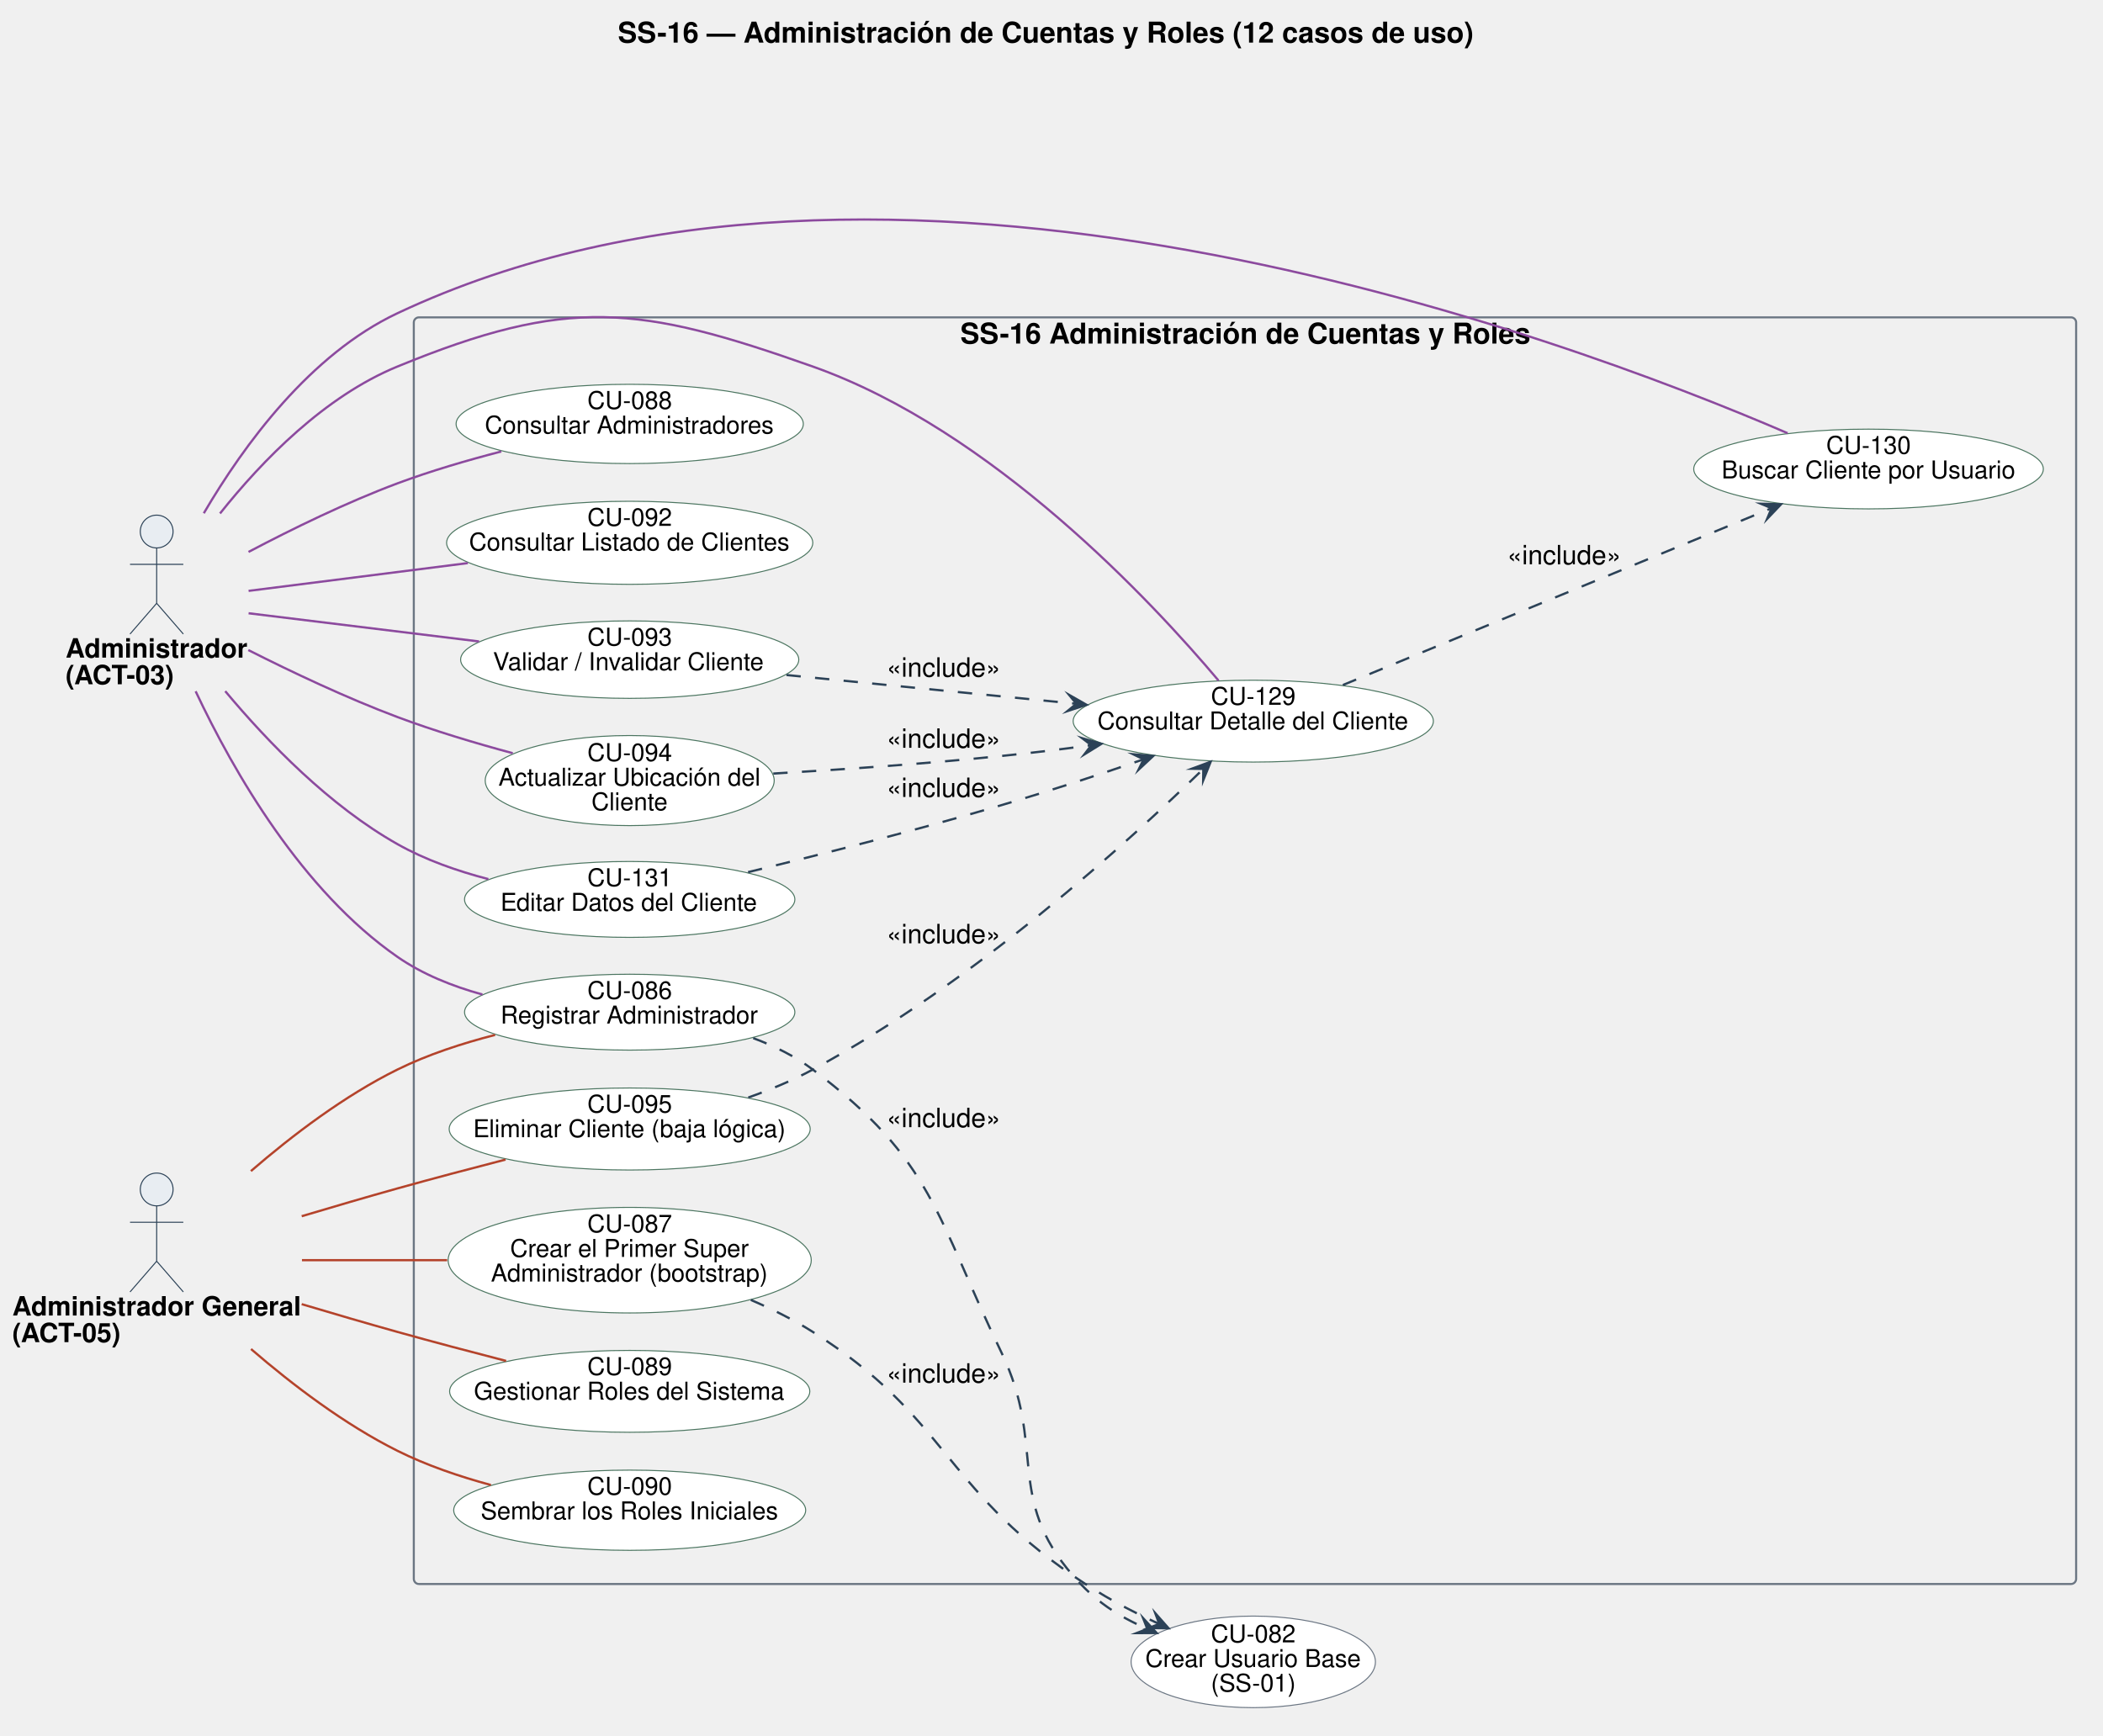
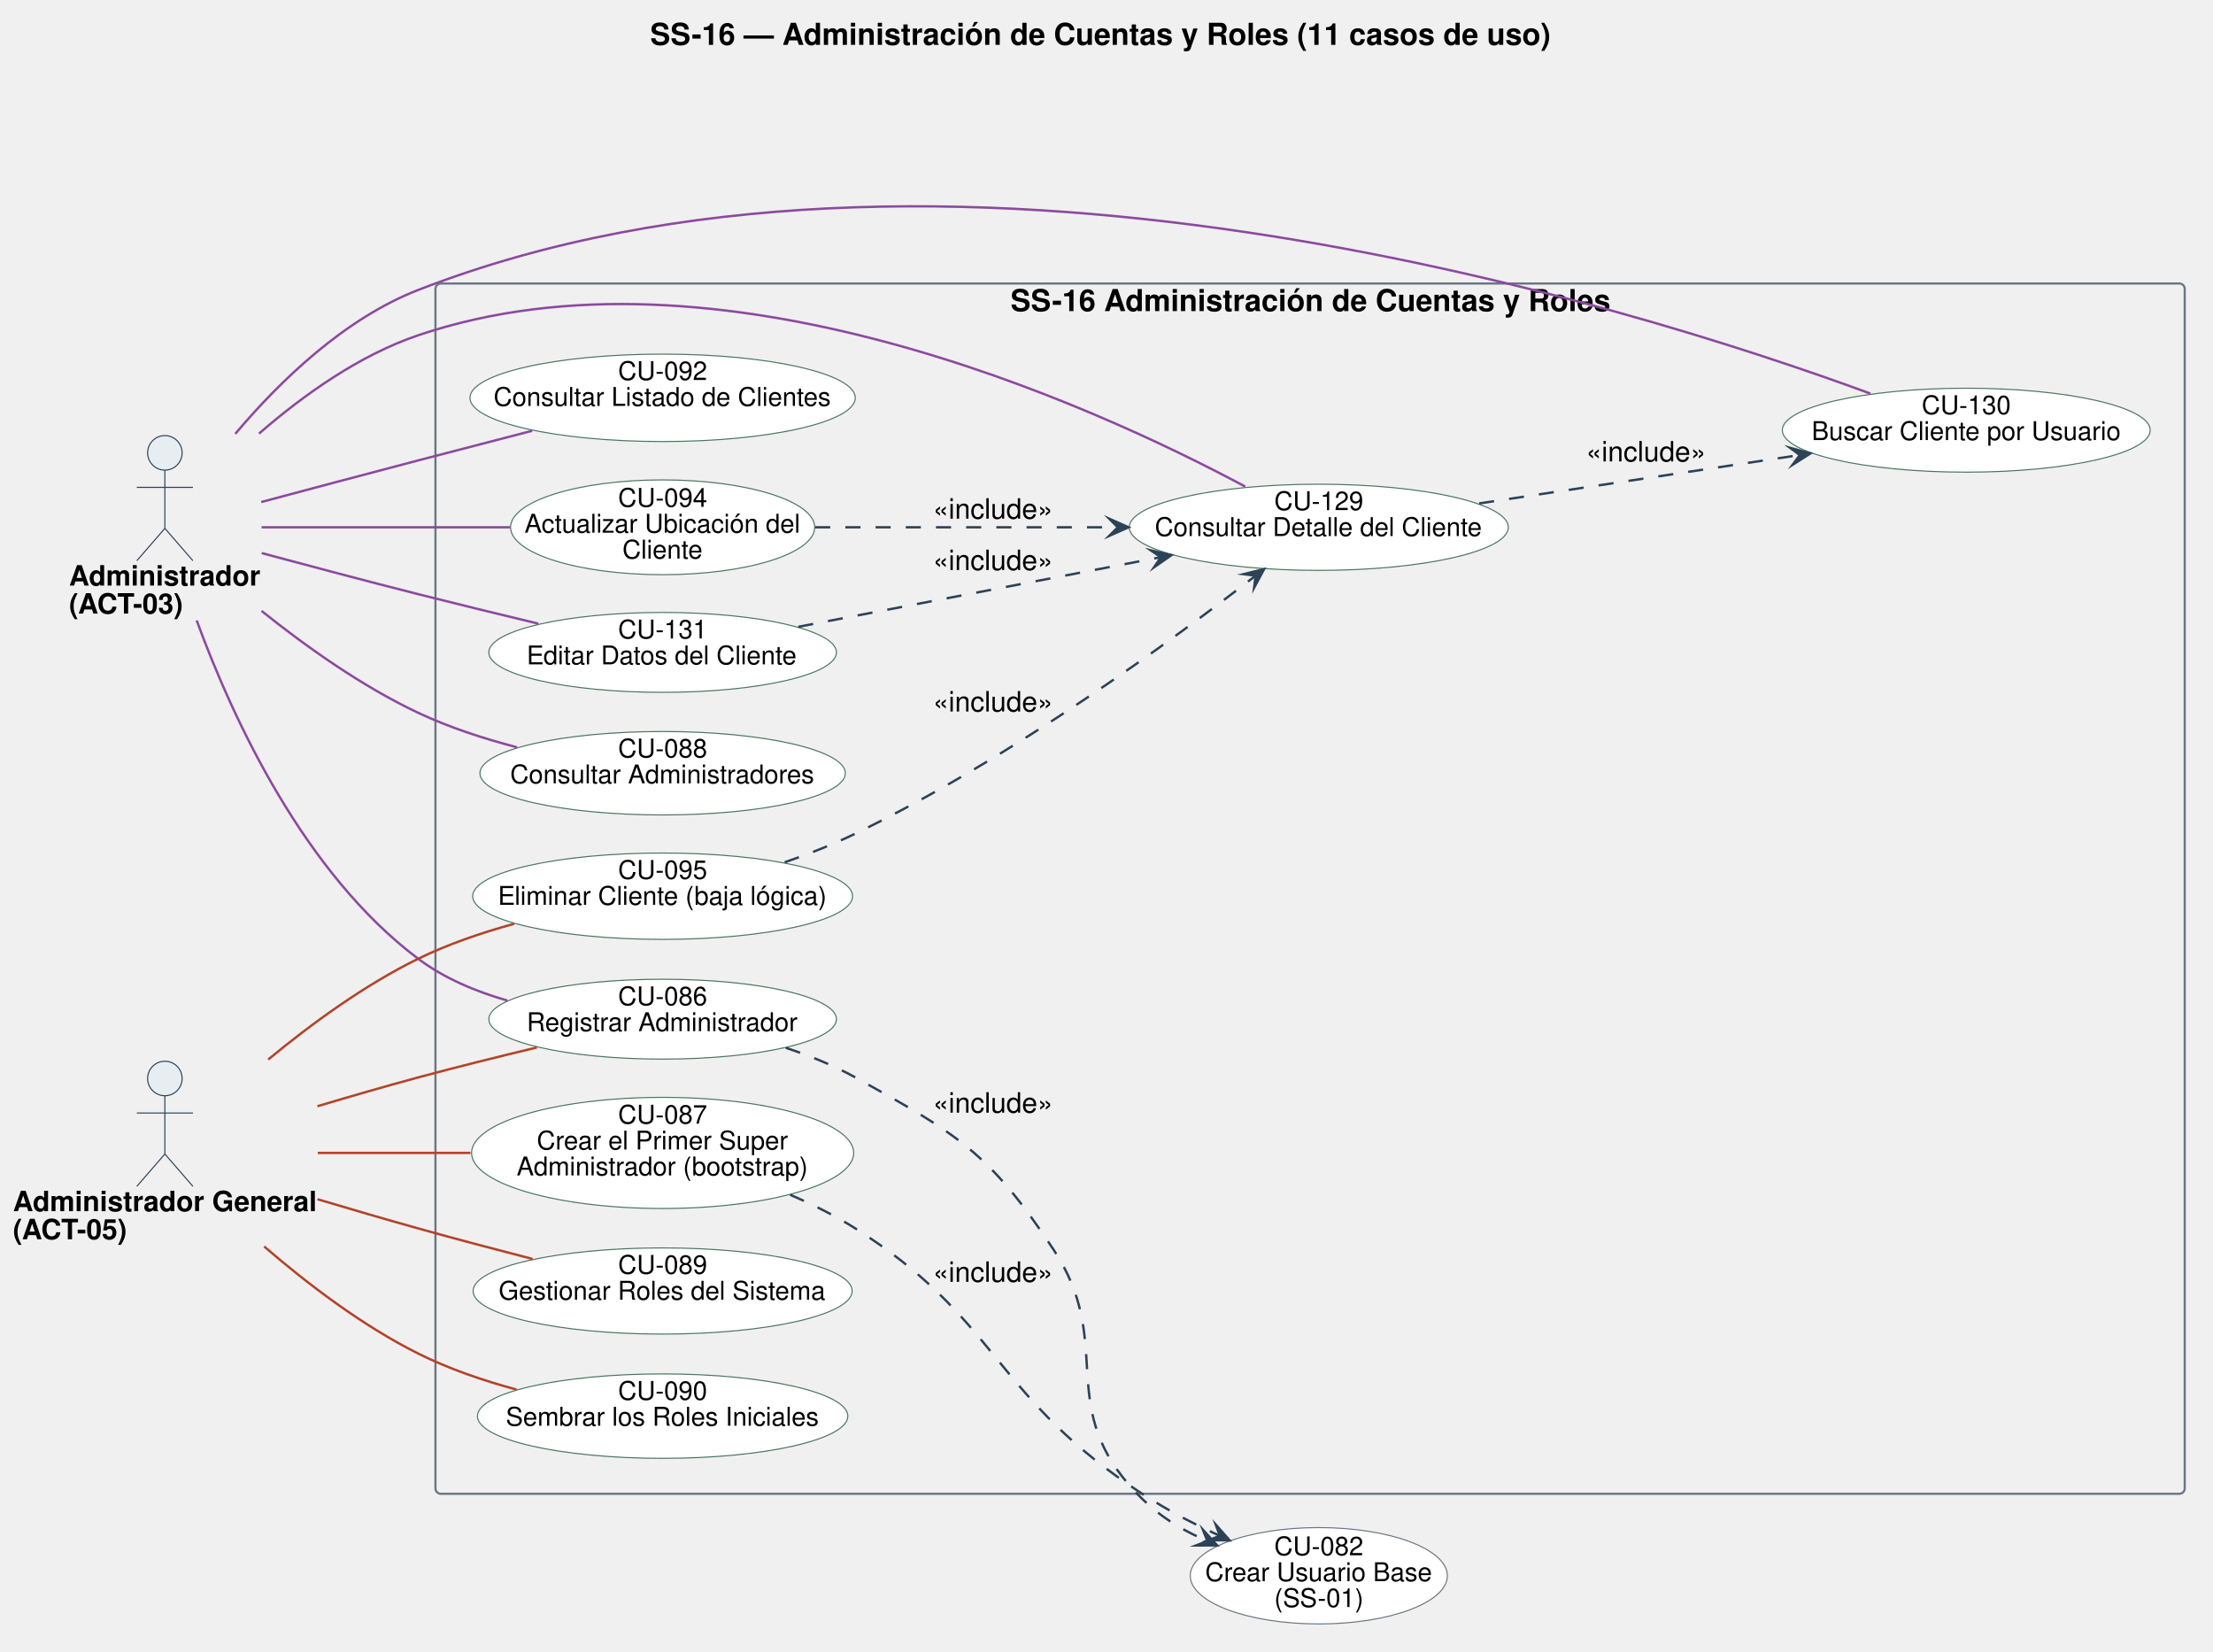
- <svg xmlns="http://www.w3.org/2000/svg" version="1.1" data-diagram-type="DESCRIPTION" style="width:1603px;height:1323px;background:#FFFFFF;" width="1603.125px" height="1323.438px" viewBox="0 0 1603 1323" zoomAndPan="magnify" preserveAspectRatio="none" contentStyleType="text/css">
+ <svg xmlns="http://www.w3.org/2000/svg" version="1.1" data-diagram-type="DESCRIPTION" style="width:1603px;height:1196px;background:#FFFFFF;" width="1603.125px" height="1196.875px" viewBox="0 0 1603 1196" zoomAndPan="magnify" preserveAspectRatio="none" contentStyleType="text/css">
  <defs />
  <g font-family="sans-serif" lengthAdjust="spacing">
    <g class="title" data-source-line="1">
-       <text x="470.935" y="32.469" fill="#000" font-size="21.875" textLength="651.582" font-weight="700" font-family="Helvetica">SS-16 — Administración de Cuentas y Roles (12 casos de uso)</text>
+       <text x="470.935" y="32.469" fill="#000" font-size="21.875" textLength="651.582" font-weight="700" font-family="Helvetica">SS-16 — Administración de Cuentas y Roles (11 casos de uso)</text>
    </g>
    <g class="cluster" data-qualified-name="SS-16 Administraci.n de Cuentas y Roles" id="ent0003" data-source-line="39">
-       <rect x="315.422" y="241.937" width="1267.094" height="965.625" fill="none" style="stroke:#6B7683;stroke-width:1.563;" rx="3.906" ry="3.906" />
-       <text x="731.981" y="261.907" fill="#000" font-size="21.875" textLength="433.975" font-weight="700" font-family="Helvetica">SS-16 Administración de Cuentas y Roles</text>
+       <rect x="315.422" y="205.328" width="1267.094" height="876.563" fill="none" style="stroke:#6B7683;stroke-width:1.563;" rx="3.906" ry="3.906" />
+       <text x="731.981" y="225.297" fill="#000" font-size="21.875" textLength="433.975" font-weight="700" font-family="Helvetica">SS-16 Administración de Cuentas y Roles</text>
    </g>
    <g class="entity" data-qualified-name="SS-16 Administraci.n de Cuentas y Roles.U086" id="ent0004" data-source-line="40">
-       <ellipse cx="479.989" cy="771.632" rx="125.895" ry="28.929" fill="#FFF" style="stroke:#4B7560;stroke-width:0.781;" />
-       <text x="447.685" y="761.549" fill="#000" font-size="18.75" textLength="64.609" font-family="Helvetica">CU-086</text>
-       <text x="381.52" y="780.299" fill="#000" font-size="18.75" textLength="196.939" font-family="Helvetica">Registrar Administrador</text>
+       <ellipse cx="479.989" cy="738.148" rx="125.895" ry="28.929" fill="#FFF" style="stroke:#4B7560;stroke-width:0.781;" />
+       <text x="447.685" y="728.064" fill="#000" font-size="18.75" textLength="64.609" font-family="Helvetica">CU-086</text>
+       <text x="381.52" y="746.814" fill="#000" font-size="18.75" textLength="196.939" font-family="Helvetica">Registrar Administrador</text>
    </g>
    <g class="entity" data-qualified-name="SS-16 Administraci.n de Cuentas y Roles.U087" id="ent0005" data-source-line="41">
-       <ellipse cx="479.989" cy="960.694" rx="138.396" ry="40.241" fill="#FFF" style="stroke:#4B7560;stroke-width:0.781;" />
-       <text x="447.685" y="939.475" fill="#000" font-size="18.75" textLength="64.609" font-family="Helvetica">CU-087</text>
-       <text x="388.817" y="958.225" fill="#000" font-size="18.75" textLength="182.346" font-family="Helvetica">Crear el Primer Super</text>
-       <text x="374.218" y="976.975" fill="#000" font-size="18.75" textLength="211.542" font-family="Helvetica">Administrador (bootstrap)</text>
+       <ellipse cx="479.989" cy="835.022" rx="138.396" ry="40.241" fill="#FFF" style="stroke:#4B7560;stroke-width:0.781;" />
+       <text x="447.685" y="813.803" fill="#000" font-size="18.75" textLength="64.609" font-family="Helvetica">CU-087</text>
+       <text x="388.817" y="832.553" fill="#000" font-size="18.75" textLength="182.346" font-family="Helvetica">Crear el Primer Super</text>
+       <text x="374.218" y="851.303" fill="#000" font-size="18.75" textLength="211.542" font-family="Helvetica">Administrador (bootstrap)</text>
    </g>
    <g class="entity" data-qualified-name="SS-16 Administraci.n de Cuentas y Roles.U088" id="ent0006" data-source-line="42">
-       <ellipse cx="479.989" cy="323.188" rx="132.348" ry="30.22" fill="#FFF" style="stroke:#4B7560;stroke-width:0.781;" />
-       <text x="447.685" y="311.768" fill="#000" font-size="18.75" textLength="64.609" font-family="Helvetica">CU-088</text>
-       <text x="369.526" y="330.518" fill="#000" font-size="18.75" textLength="220.926" font-family="Helvetica">Consultar Administradores</text>
+       <ellipse cx="479.989" cy="560.017" rx="132.348" ry="30.22" fill="#FFF" style="stroke:#4B7560;stroke-width:0.781;" />
+       <text x="447.685" y="548.597" fill="#000" font-size="18.75" textLength="64.609" font-family="Helvetica">CU-088</text>
+       <text x="369.526" y="567.347" fill="#000" font-size="18.75" textLength="220.926" font-family="Helvetica">Consultar Administradores</text>
    </g>
    <g class="entity" data-qualified-name="SS-16 Administraci.n de Cuentas y Roles.U089" id="ent0007" data-source-line="43">
-       <ellipse cx="479.991" cy="1060.692" rx="137.288" ry="31.208" fill="#FFF" style="stroke:#4B7560;stroke-width:0.781;" />
-       <text x="447.687" y="1048.252" fill="#000" font-size="18.75" textLength="64.609" font-family="Helvetica">CU-089</text>
-       <text x="361.188" y="1067.002" fill="#000" font-size="18.75" textLength="237.607" font-family="Helvetica">Gestionar Roles del Sistema</text>
+       <ellipse cx="479.991" cy="935.02" rx="137.288" ry="31.208" fill="#FFF" style="stroke:#4B7560;stroke-width:0.781;" />
+       <text x="447.687" y="922.58" fill="#000" font-size="18.75" textLength="64.609" font-family="Helvetica">CU-089</text>
+       <text x="361.188" y="941.33" fill="#000" font-size="18.75" textLength="237.607" font-family="Helvetica">Gestionar Roles del Sistema</text>
    </g>
    <g class="entity" data-qualified-name="SS-16 Administraci.n de Cuentas y Roles.U090" id="ent0008" data-source-line="44">
-       <ellipse cx="479.982" cy="1151.315" rx="134.154" ry="30.581" fill="#FFF" style="stroke:#4B7560;stroke-width:0.781;" />
-       <text x="447.678" y="1139.522" fill="#000" font-size="18.75" textLength="64.609" font-family="Helvetica">CU-090</text>
-       <text x="366.397" y="1158.272" fill="#000" font-size="18.75" textLength="227.17" font-family="Helvetica">Sembrar los Roles Iniciales</text>
+       <ellipse cx="479.982" cy="1025.643" rx="134.154" ry="30.581" fill="#FFF" style="stroke:#4B7560;stroke-width:0.781;" />
+       <text x="447.678" y="1013.85" fill="#000" font-size="18.75" textLength="64.609" font-family="Helvetica">CU-090</text>
+       <text x="366.397" y="1032.6" fill="#000" font-size="18.75" textLength="227.17" font-family="Helvetica">Sembrar los Roles Iniciales</text>
    </g>
    <g class="entity" data-qualified-name="SS-16 Administraci.n de Cuentas y Roles.U092" id="ent0009" data-source-line="45">
-       <ellipse cx="479.98" cy="413.805" rx="139.574" ry="31.665" fill="#FFF" style="stroke:#4B7560;stroke-width:0.781;" />
-       <text x="447.676" y="400.894" fill="#000" font-size="18.75" textLength="64.609" font-family="Helvetica">CU-092</text>
-       <text x="357.515" y="419.644" fill="#000" font-size="18.75" textLength="244.931" font-family="Helvetica">Consultar Listado de Clientes</text>
+       <ellipse cx="479.98" cy="288.134" rx="139.574" ry="31.665" fill="#FFF" style="stroke:#4B7560;stroke-width:0.781;" />
+       <text x="447.676" y="275.223" fill="#000" font-size="18.75" textLength="64.609" font-family="Helvetica">CU-092</text>
+       <text x="357.515" y="293.973" fill="#000" font-size="18.75" textLength="244.931" font-family="Helvetica">Consultar Listado de Clientes</text>
    </g>
-     <g class="entity" data-qualified-name="SS-16 Administraci.n de Cuentas y Roles.U093" id="ent0010" data-source-line="46">
-       <ellipse cx="479.987" cy="502.872" rx="128.893" ry="29.529" fill="#FFF" style="stroke:#4B7560;stroke-width:0.781;" />
-       <text x="447.683" y="492.167" fill="#000" font-size="18.75" textLength="64.609" font-family="Helvetica">CU-093</text>
-       <text x="375.768" y="510.917" fill="#000" font-size="18.75" textLength="208.438" font-family="Helvetica">Validar / Invalidar Cliente</text>
+     <g class="entity" data-qualified-name="SS-16 Administraci.n de Cuentas y Roles.U094" id="ent0010" data-source-line="46">
+       <ellipse cx="479.992" cy="381.896" rx="110.148" ry="34.334" fill="#FFF" style="stroke:#4B7560;stroke-width:0.781;" />
+       <text x="447.688" y="367.053" fill="#000" font-size="18.75" textLength="64.609" font-family="Helvetica">CU-094</text>
+       <text x="379.943" y="385.803" fill="#000" font-size="18.75" textLength="200.098" font-family="Helvetica">Actualizar Ubicación del</text>
+       <text x="450.81" y="404.553" fill="#000" font-size="18.75" textLength="58.365" font-family="Helvetica">Cliente</text>
    </g>
-     <g class="entity" data-qualified-name="SS-16 Administraci.n de Cuentas y Roles.U094" id="ent0011" data-source-line="47">
-       <ellipse cx="479.992" cy="595.068" rx="110.148" ry="34.334" fill="#FFF" style="stroke:#4B7560;stroke-width:0.781;" />
-       <text x="447.688" y="580.224" fill="#000" font-size="18.75" textLength="64.609" font-family="Helvetica">CU-094</text>
-       <text x="379.943" y="598.974" fill="#000" font-size="18.75" textLength="200.098" font-family="Helvetica">Actualizar Ubicación del</text>
-       <text x="450.81" y="617.724" fill="#000" font-size="18.75" textLength="58.365" font-family="Helvetica">Cliente</text>
+     <g class="entity" data-qualified-name="SS-16 Administraci.n de Cuentas y Roles.U095" id="ent0011" data-source-line="47">
+       <ellipse cx="479.981" cy="649.084" rx="137.606" ry="31.271" fill="#FFF" style="stroke:#4B7560;stroke-width:0.781;" />
+       <text x="447.677" y="636.578" fill="#000" font-size="18.75" textLength="64.609" font-family="Helvetica">CU-095</text>
+       <text x="360.661" y="655.328" fill="#000" font-size="18.75" textLength="238.641" font-family="Helvetica">Eliminar Cliente (baja lógica)</text>
    </g>
-     <g class="entity" data-qualified-name="SS-16 Administraci.n de Cuentas y Roles.U095" id="ent0012" data-source-line="48">
-       <ellipse cx="479.981" cy="860.693" rx="137.606" ry="31.271" fill="#FFF" style="stroke:#4B7560;stroke-width:0.781;" />
-       <text x="447.677" y="848.188" fill="#000" font-size="18.75" textLength="64.609" font-family="Helvetica">CU-095</text>
-       <text x="360.661" y="866.938" fill="#000" font-size="18.75" textLength="238.641" font-family="Helvetica">Eliminar Cliente (baja lógica)</text>
+     <g class="entity" data-qualified-name="SS-16 Administraci.n de Cuentas y Roles.U129" id="ent0012" data-source-line="48">
+       <ellipse cx="955.293" cy="381.896" rx="137.293" ry="31.209" fill="#FFF" style="stroke:#4B7560;stroke-width:0.781;" />
+       <text x="922.989" y="369.455" fill="#000" font-size="18.75" textLength="64.609" font-family="Helvetica">CU-129</text>
+       <text x="836.481" y="388.205" fill="#000" font-size="18.75" textLength="237.625" font-family="Helvetica">Consultar Detalle del Cliente</text>
    </g>
-     <g class="entity" data-qualified-name="SS-16 Administraci.n de Cuentas y Roles.U129" id="ent0013" data-source-line="49">
-       <ellipse cx="955.293" cy="549.756" rx="137.293" ry="31.209" fill="#FFF" style="stroke:#4B7560;stroke-width:0.781;" />
-       <text x="922.989" y="537.315" fill="#000" font-size="18.75" textLength="64.609" font-family="Helvetica">CU-129</text>
-       <text x="836.481" y="556.065" fill="#000" font-size="18.75" textLength="237.625" font-family="Helvetica">Consultar Detalle del Cliente</text>
+     <g class="entity" data-qualified-name="SS-16 Administraci.n de Cuentas y Roles.U130" id="ent0013" data-source-line="49">
+       <ellipse cx="1424.278" cy="311.571" rx="133.247" ry="30.399" fill="#FFF" style="stroke:#4B7560;stroke-width:0.781;" />
+       <text x="1391.974" y="299.966" fill="#000" font-size="18.75" textLength="64.609" font-family="Helvetica">CU-130</text>
+       <text x="1312.25" y="318.716" fill="#000" font-size="18.75" textLength="224.057" font-family="Helvetica">Buscar Cliente por Usuario</text>
    </g>
-     <g class="entity" data-qualified-name="SS-16 Administraci.n de Cuentas y Roles.U130" id="ent0014" data-source-line="50">
-       <ellipse cx="1424.278" cy="357.556" rx="133.247" ry="30.399" fill="#FFF" style="stroke:#4B7560;stroke-width:0.781;" />
-       <text x="1391.974" y="345.95" fill="#000" font-size="18.75" textLength="64.609" font-family="Helvetica">CU-130</text>
-       <text x="1312.25" y="364.7" fill="#000" font-size="18.75" textLength="224.057" font-family="Helvetica">Buscar Cliente por Usuario</text>
-     </g>
-     <g class="entity" data-qualified-name="SS-16 Administraci.n de Cuentas y Roles.U131" id="ent0015" data-source-line="51">
-       <ellipse cx="479.983" cy="685.681" rx="125.905" ry="28.931" fill="#FFF" style="stroke:#4B7560;stroke-width:0.781;" />
-       <text x="447.678" y="675.596" fill="#000" font-size="18.75" textLength="64.609" font-family="Helvetica">CU-131</text>
-       <text x="381.495" y="694.346" fill="#000" font-size="18.75" textLength="196.976" font-family="Helvetica">Editar Datos del Cliente</text>
+     <g class="entity" data-qualified-name="SS-16 Administraci.n de Cuentas y Roles.U131" id="ent0014" data-source-line="50">
+       <ellipse cx="479.983" cy="472.509" rx="125.905" ry="28.931" fill="#FFF" style="stroke:#4B7560;stroke-width:0.781;" />
+       <text x="447.678" y="462.424" fill="#000" font-size="18.75" textLength="64.609" font-family="Helvetica">CU-131</text>
+       <text x="381.495" y="481.174" fill="#000" font-size="18.75" textLength="196.976" font-family="Helvetica">Editar Datos del Cliente</text>
    </g>
    <g class="entity" data-qualified-name="A03" id="ent0001" data-source-line="36">
-       <ellipse cx="119.423" cy="405.219" rx="12.5" ry="12.5" fill="#E8EDF2" style="stroke:#2C4257;stroke-width:0.781;" />
-       <path d="M119.423,417.719 L119.423,459.906 M99.111,430.219 L139.736,430.219 M119.423,459.906 L99.111,483.344 M119.423,459.906 L139.736,483.344" style="stroke:#2C4257;stroke-width:0.781;" fill="none" />
-       <text x="50.016" y="501.329" fill="#000" font-size="20.313" textLength="138.815" font-weight="700" font-family="Helvetica">Administrador</text>
-       <text x="50.016" y="521.641" fill="#000" font-size="20.313" textLength="84.632" font-weight="700" font-family="Helvetica">(ACT-03)</text>
+       <ellipse cx="119.423" cy="327.984" rx="12.5" ry="12.5" fill="#E8EDF2" style="stroke:#2C4257;stroke-width:0.781;" />
+       <path d="M119.423,340.484 L119.423,382.672 M99.111,352.984 L139.736,352.984 M119.423,382.672 L99.111,406.109 M119.423,382.672 L139.736,406.109" style="stroke:#2C4257;stroke-width:0.781;" fill="none" />
+       <text x="50.016" y="424.094" fill="#000" font-size="20.313" textLength="138.815" font-weight="700" font-family="Helvetica">Administrador</text>
+       <text x="50.016" y="444.407" fill="#000" font-size="20.313" textLength="84.632" font-weight="700" font-family="Helvetica">(ACT-03)</text>
    </g>
    <g class="entity" data-qualified-name="A05" id="ent0002" data-source-line="37">
-       <ellipse cx="119.427" cy="906.781" rx="12.5" ry="12.5" fill="#E8EDF2" style="stroke:#2C4257;stroke-width:0.781;" />
-       <path d="M119.427,919.281 L119.427,961.469 M99.115,931.781 L139.74,931.781 M119.427,961.469 L99.115,984.906 M119.427,961.469 L139.74,984.906" style="stroke:#2C4257;stroke-width:0.781;" fill="none" />
-       <text x="9.375" y="1002.891" fill="#000" font-size="20.313" textLength="220.105" font-weight="700" font-family="Helvetica">Administrador General</text>
-       <text x="9.375" y="1023.204" fill="#000" font-size="20.313" textLength="84.632" font-weight="700" font-family="Helvetica">(ACT-05)</text>
+       <ellipse cx="119.427" cy="781.109" rx="12.5" ry="12.5" fill="#E8EDF2" style="stroke:#2C4257;stroke-width:0.781;" />
+       <path d="M119.427,793.609 L119.427,835.797 M99.115,806.109 L139.74,806.109 M119.427,835.797 L99.115,859.234 M119.427,835.797 L139.74,859.234" style="stroke:#2C4257;stroke-width:0.781;" fill="none" />
+       <text x="9.375" y="877.219" fill="#000" font-size="20.313" textLength="220.105" font-weight="700" font-family="Helvetica">Administrador General</text>
+       <text x="9.375" y="897.532" fill="#000" font-size="20.313" textLength="84.632" font-weight="700" font-family="Helvetica">(ACT-05)</text>
    </g>
-     <g class="entity" data-qualified-name="U082" id="ent0016" data-source-line="54">
-       <ellipse cx="955.294" cy="1266.931" rx="93.122" ry="34.9" fill="#FFF" style="stroke:#6B7683;stroke-width:0.781;" />
-       <text x="922.99" y="1252.088" fill="#000" font-size="18.75" textLength="64.609" font-family="Helvetica">CU-082</text>
-       <text x="872.97" y="1270.838" fill="#000" font-size="18.75" textLength="164.648" font-family="Helvetica">Crear Usuario Base</text>
-       <text x="922.994" y="1289.588" fill="#000" font-size="18.75" textLength="64.6" font-family="Helvetica">(SS-01)</text>
+     <g class="entity" data-qualified-name="U082" id="ent0015" data-source-line="53">
+       <ellipse cx="955.294" cy="1141.259" rx="93.122" ry="34.9" fill="#FFF" style="stroke:#6B7683;stroke-width:0.781;" />
+       <text x="922.99" y="1126.416" fill="#000" font-size="18.75" textLength="64.609" font-family="Helvetica">CU-082</text>
+       <text x="872.97" y="1145.166" fill="#000" font-size="18.75" textLength="164.648" font-family="Helvetica">Crear Usuario Base</text>
+       <text x="922.994" y="1163.916" fill="#000" font-size="18.75" textLength="64.6" font-family="Helvetica">(SS-01)</text>
    </g>
-     <g class="link" data-entity-1="ent0001" data-entity-2="ent0004" id="lnk17" data-source-line="56" data-link-type="association">
-       <path d="M149.125,527 C178.406,589.156 230.203,678.937 302.922,729.438 C322.094,742.766 344.969,751.906 367.766,758.172" style="stroke:#8C4A9E;stroke-width:1.719;" fill="none" id="A03-U086" />
+     <g class="link" data-entity-1="ent0001" data-entity-2="ent0004" id="lnk16" data-source-line="55" data-link-type="association">
+       <path d="M142.453,449.359 C168.766,521.047 220.328,632.406 302.922,694.391 C321.75,708.531 344.609,718.141 367.531,724.672" style="stroke:#8C4A9E;stroke-width:1.719;" fill="none" id="A03-U086" />
    </g>
-     <g class="link" data-entity-1="ent0001" data-entity-2="ent0006" id="lnk18" data-source-line="57" data-link-type="association">
-       <path d="M189.438,420.766 C222.922,403.125 264.234,382.953 302.922,368.5 C328.125,359.094 356.078,350.906 382.109,344.187" style="stroke:#8C4A9E;stroke-width:1.719;" fill="none" id="A03-U088" />
+     <g class="link" data-entity-1="ent0001" data-entity-2="ent0006" id="lnk17" data-source-line="56" data-link-type="association">
+       <path d="M189.438,442.453 C221.922,468.469 262.422,497.203 302.922,516.266 C325.219,526.781 350.344,534.953 374.469,541.234" style="stroke:#8C4A9E;stroke-width:1.719;" fill="none" id="A03-U088" />
    </g>
-     <g class="link" data-entity-1="ent0001" data-entity-2="ent0009" id="lnk19" data-source-line="58" data-link-type="association">
-       <path d="M189.484,450.453 C236.719,444.453 300.797,436.344 356.609,429.266" style="stroke:#8C4A9E;stroke-width:1.719;" fill="none" id="A03-U092" />
+     <g class="link" data-entity-1="ent0001" data-entity-2="ent0009" id="lnk18" data-source-line="57" data-link-type="association">
+       <path d="M189.203,363.609 C223.344,354.484 265.297,343.328 302.922,333.453 C329.703,326.437 358.813,318.891 385.484,312" style="stroke:#8C4A9E;stroke-width:1.719;" fill="none" id="A03-U092" />
    </g>
-     <g class="link" data-entity-1="ent0001" data-entity-2="ent0010" id="lnk20" data-source-line="59" data-link-type="association">
-       <path d="M189.484,467.516 C239.156,473.594 307.438,481.953 365.172,489.016" style="stroke:#8C4A9E;stroke-width:1.719;" fill="none" id="A03-U093" />
+     <g class="link" data-entity-1="ent0001" data-entity-2="ent0010" id="lnk19" data-source-line="58" data-link-type="association">
+       <path d="M189.484,381.891 C240.359,381.891 310.797,381.891 369.391,381.891" style="stroke:#8C4A9E;stroke-width:1.719;" fill="none" id="A03-U094" />
    </g>
-     <g class="link" data-entity-1="ent0001" data-entity-2="ent0011" id="lnk21" data-source-line="60" data-link-type="association">
-       <path d="M189.266,495.562 C222.875,512.547 264.359,532.172 302.922,546.625 C331.031,557.172 362.453,566.563 390.844,574.203" style="stroke:#8C4A9E;stroke-width:1.719;" fill="none" id="A03-U094" />
+     <g class="link" data-entity-1="ent0001" data-entity-2="ent0012" id="lnk20" data-source-line="59" data-link-type="association">
+       <path d="M187.609,314.047 C219.578,286.266 260.172,257.297 302.922,242.828 C519.609,169.5 790.438,292.797 902.016,352.422" style="stroke:#8C4A9E;stroke-width:1.719;" fill="none" id="A03-U129" />
    </g>
-     <g class="link" data-entity-1="ent0001" data-entity-2="ent0013" id="lnk22" data-source-line="61" data-link-type="association">
-       <path d="M167.703,391.453 C200.266,350.578 247.688,302.125 302.922,279.437 C433.109,225.984 486.891,232.5 619.563,279.437 C756.391,327.859 878.203,458.734 928.828,518.828" style="stroke:#8C4A9E;stroke-width:1.719;" fill="none" id="A03-U129" />
+     <g class="link" data-entity-1="ent0001" data-entity-2="ent0013" id="lnk21" data-source-line="60" data-link-type="association">
+       <path d="M170.438,314.188 C203.125,275.516 249.672,230.734 302.922,210.016 C678.141,64.063 1175.609,219.219 1354.797,285.031" style="stroke:#8C4A9E;stroke-width:1.719;" fill="none" id="A03-U130" />
    </g>
-     <g class="link" data-entity-1="ent0001" data-entity-2="ent0014" id="lnk23" data-source-line="62" data-link-type="association">
-       <path d="M155.344,391.281 C186.078,338.859 236.5,270.109 302.922,238.812 C673.875,64.063 1188.688,255.391 1362.594,330.234" style="stroke:#8C4A9E;stroke-width:1.719;" fill="none" id="A03-U130" />
+     <g class="link" data-entity-1="ent0001" data-entity-2="ent0014" id="lnk22" data-source-line="61" data-link-type="association">
+       <path d="M189.563,400.578 C223.609,409.734 265.375,420.828 302.922,430.328 C331.172,437.484 362.063,445.016 389.938,451.688" style="stroke:#8C4A9E;stroke-width:1.719;" fill="none" id="A03-U131" />
    </g>
-     <g class="link" data-entity-1="ent0001" data-entity-2="ent0015" id="lnk24" data-source-line="63" data-link-type="association">
-       <path d="M171.688,526.906 C204.828,566.578 251.422,614.437 302.922,643.5 C324.063,655.453 348.5,664.031 372.281,670.187" style="stroke:#8C4A9E;stroke-width:1.719;" fill="none" id="A03-U131" />
+     <g class="link" data-entity-1="ent0002" data-entity-2="ent0004" id="lnk23" data-source-line="62" data-link-type="association">
+       <path d="M229.891,801.203 C253.875,794.063 279.203,786.75 302.922,780.328 C330.75,772.813 361.25,765.25 388.891,758.641" style="stroke:#B4432B;stroke-width:1.719;" fill="none" id="A05-U086" />
    </g>
-     <g class="link" data-entity-1="ent0002" data-entity-2="ent0004" id="lnk25" data-source-line="64" data-link-type="association">
-       <path d="M191.25,892.781 C223.156,865.219 262.688,835.266 302.922,815.375 C326,803.969 352.297,795.375 377.391,788.969" style="stroke:#B4432B;stroke-width:1.719;" fill="none" id="A05-U086" />
+     <g class="link" data-entity-1="ent0002" data-entity-2="ent0005" id="lnk24" data-source-line="63" data-link-type="association">
+       <path d="M230.172,835.016 C265.078,835.016 304.172,835.016 340.828,835.016" style="stroke:#B4432B;stroke-width:1.719;" fill="none" id="A05-U087" />
    </g>
-     <g class="link" data-entity-1="ent0002" data-entity-2="ent0005" id="lnk26" data-source-line="65" data-link-type="association">
-       <path d="M230.172,960.687 C265.078,960.687 304.172,960.687 340.828,960.687" style="stroke:#B4432B;stroke-width:1.719;" fill="none" id="A05-U087" />
+     <g class="link" data-entity-1="ent0002" data-entity-2="ent0007" id="lnk25" data-source-line="64" data-link-type="association">
+       <path d="M229.969,868.547 C253.953,875.703 279.25,883.094 302.922,889.703 C329.734,897.203 359,904.922 385.797,911.828" style="stroke:#B4432B;stroke-width:1.719;" fill="none" id="A05-U089" />
    </g>
-     <g class="link" data-entity-1="ent0002" data-entity-2="ent0007" id="lnk27" data-source-line="66" data-link-type="association">
-       <path d="M229.969,994.219 C253.953,1001.375 279.25,1008.766 302.922,1015.375 C329.734,1022.875 359,1030.594 385.797,1037.5" style="stroke:#B4432B;stroke-width:1.719;" fill="none" id="A05-U089" />
+     <g class="link" data-entity-1="ent0002" data-entity-2="ent0008" id="lnk26" data-source-line="65" data-link-type="association">
+       <path d="M191.344,902.766 C223.25,930.297 262.781,960.281 302.922,980.328 C325.016,991.375 350.063,999.906 374.172,1006.422" style="stroke:#B4432B;stroke-width:1.719;" fill="none" id="A05-U090" />
    </g>
-     <g class="link" data-entity-1="ent0002" data-entity-2="ent0008" id="lnk28" data-source-line="67" data-link-type="association">
-       <path d="M191.344,1028.438 C223.25,1055.969 262.781,1085.953 302.922,1106 C325.016,1117.047 350.063,1125.578 374.172,1132.094" style="stroke:#B4432B;stroke-width:1.719;" fill="none" id="A05-U090" />
+     <g class="link" data-entity-1="ent0002" data-entity-2="ent0011" id="lnk27" data-source-line="66" data-link-type="association">
+       <path d="M194.281,767.375 C225.766,741.344 264.203,713.359 302.922,694.391 C324.531,683.813 348.906,675.5 372.453,669.063" style="stroke:#B4432B;stroke-width:1.719;" fill="none" id="A05-U095" />
    </g>
-     <g class="link" data-entity-1="ent0002" data-entity-2="ent0012" id="lnk29" data-source-line="68" data-link-type="association">
-       <path d="M229.969,927.172 C253.953,920.016 279.25,912.609 302.922,906 C329.594,898.562 358.672,890.875 385.344,884" style="stroke:#B4432B;stroke-width:1.719;" fill="none" id="A05-U095" />
+     <g class="link" data-entity-1="ent0010" data-entity-2="ent0012" id="lnk28" data-source-line="69" data-link-type="dependency">
+       <path d="M590.469,381.891 C658.016,381.891 737.547,381.891 809.656,381.891" style="stroke:#2C4257;stroke-width:1.719;stroke-dasharray:10.938,10.938;" fill="none" id="U094-to-U129" />
+       <polygon points="817.469,381.891,803.406,375.641,809.656,381.891,803.406,388.141,817.469,381.891" fill="#2C4257" style="stroke:#2C4257;stroke-width:1.719;stroke-linejoin:miter;stroke-miterlimit:10;" />
+       <text x="675.813" y="375.657" fill="#000" font-size="20.313" textLength="86.963" font-family="Helvetica">«include»</text>
    </g>
-     <g class="link" data-entity-1="ent0010" data-entity-2="ent0013" id="lnk30" data-source-line="71" data-link-type="dependency">
-       <path d="M599.484,514.594 C669.141,521.5 749.507,529.478 820.445,536.525" style="stroke:#2C4257;stroke-width:1.719;stroke-dasharray:10.938,10.938;" fill="none" id="U093-to-U129" />
-       <polygon points="828.219,537.297,814.843,529.687,820.445,536.525,813.607,542.126,828.219,537.297" fill="#2C4257" style="stroke:#2C4257;stroke-width:1.719;stroke-linejoin:miter;stroke-miterlimit:10;" />
-       <text x="675.813" y="515.891" fill="#000" font-size="20.313" textLength="86.963" font-family="Helvetica">«include»</text>
+     <g class="link" data-entity-1="ent0011" data-entity-2="ent0012" id="lnk29" data-source-line="70" data-link-type="dependency">
+       <path d="M568.375,624.531 C585.672,618.547 603.453,611.594 619.563,603.766 C734.219,548.141 849.546,463.46 909.514,416.945" style="stroke:#2C4257;stroke-width:1.719;stroke-dasharray:10.938,10.938;" fill="none" id="U095-to-U129" />
+       <polygon points="915.688,412.156,900.745,415.837,909.514,416.945,908.406,425.714,915.688,412.156" fill="#2C4257" style="stroke:#2C4257;stroke-width:1.719;stroke-linejoin:miter;stroke-miterlimit:10;" />
+       <text x="675.813" y="515.297" fill="#000" font-size="20.313" textLength="86.963" font-family="Helvetica">«include»</text>
    </g>
-     <g class="link" data-entity-1="ent0011" data-entity-2="ent0013" id="lnk31" data-source-line="72" data-link-type="dependency">
-       <path d="M589.422,589.719 C641.953,586.641 706.016,582.219 763.313,576.313 C788.047,573.781 806.774,571.504 831.868,568.098" style="stroke:#2C4257;stroke-width:1.719;stroke-dasharray:10.938,10.938;" fill="none" id="U094-to-U129" />
-       <polygon points="839.609,567.047,824.834,562.745,831.868,568.098,826.515,575.132,839.609,567.047" fill="#2C4257" style="stroke:#2C4257;stroke-width:1.719;stroke-linejoin:miter;stroke-miterlimit:10;" />
-       <text x="675.813" y="570.079" fill="#000" font-size="20.313" textLength="86.963" font-family="Helvetica">«include»</text>
+     <g class="link" data-entity-1="ent0014" data-entity-2="ent0012" id="lnk30" data-source-line="71" data-link-type="dependency">
+       <path d="M578.25,453.969 C656.891,438.875 760.031,419.083 840.875,403.552" style="stroke:#2C4257;stroke-width:1.719;stroke-dasharray:10.938,10.938;" fill="none" id="U131-to-U129" />
+       <polygon points="848.547,402.078,833.558,398.593,840.875,403.552,835.916,410.869,848.547,402.078" fill="#2C4257" style="stroke:#2C4257;stroke-width:1.719;stroke-linejoin:miter;stroke-miterlimit:10;" />
+       <text x="675.813" y="412.86" fill="#000" font-size="20.313" textLength="86.963" font-family="Helvetica">«include»</text>
    </g>
-     <g class="link" data-entity-1="ent0012" data-entity-2="ent0013" id="lnk32" data-source-line="73" data-link-type="dependency">
-       <path d="M570.375,836.703 C587.156,830.734 604.25,823.641 619.563,815.375 C743.188,748.734 861.294,640.654 917.232,586.17" style="stroke:#2C4257;stroke-width:1.719;stroke-dasharray:10.938,10.938;" fill="none" id="U095-to-U129" />
-       <polygon points="922.828,580.719,908.394,586.054,917.232,586.17,917.115,595.008,922.828,580.719" fill="#2C4257" style="stroke:#2C4257;stroke-width:1.719;stroke-linejoin:miter;stroke-miterlimit:10;" />
-       <text x="675.813" y="719.125" fill="#000" font-size="20.313" textLength="86.963" font-family="Helvetica">«include»</text>
+     <g class="link" data-entity-1="ent0012" data-entity-2="ent0013" id="lnk31" data-source-line="72" data-link-type="dependency">
+       <path d="M1071.422,364.609 C1144.563,353.562 1231.181,340.494 1303.681,329.556" style="stroke:#2C4257;stroke-width:1.719;stroke-dasharray:10.938,10.938;" fill="none" id="U129-to-U130" />
+       <polygon points="1311.406,328.391,1296.569,324.308,1303.681,329.556,1298.433,336.668,1311.406,328.391" fill="#2C4257" style="stroke:#2C4257;stroke-width:1.719;stroke-linejoin:miter;stroke-miterlimit:10;" />
+       <text x="1148.844" y="334.204" fill="#000" font-size="20.313" textLength="86.963" font-family="Helvetica">«include»</text>
    </g>
-     <g class="link" data-entity-1="ent0015" data-entity-2="ent0013" id="lnk33" data-source-line="74" data-link-type="dependency">
-       <path d="M570.219,664.875 C625.938,651.359 699.172,632.766 763.313,613.813 C801.781,602.453 836.74,590.924 871.693,578.861" style="stroke:#2C4257;stroke-width:1.719;stroke-dasharray:10.938,10.938;" fill="none" id="U131-to-U129" />
-       <polygon points="879.078,576.313,863.746,574.992,871.693,578.861,867.824,586.808,879.078,576.313" fill="#2C4257" style="stroke:#2C4257;stroke-width:1.719;stroke-linejoin:miter;stroke-miterlimit:10;" />
-       <text x="675.813" y="607.579" fill="#000" font-size="20.313" textLength="86.963" font-family="Helvetica">«include»</text>
+     <g class="link" data-entity-1="ent0004" data-entity-2="ent0015" id="lnk32" data-source-line="73" data-link-type="dependency">
+       <path d="M569.234,758.891 C586.469,764.625 604.016,771.703 619.563,780.328 C693.609,821.391 716.719,834.656 763.313,905.328 C807.078,971.703 765.844,1015.641 818,1075.641 C834.828,1095 851.518,1106.017 874.518,1116.11" style="stroke:#2C4257;stroke-width:1.719;stroke-dasharray:10.938,10.938;" fill="none" id="U086-to-U082" />
+       <polygon points="881.672,1119.25,871.306,1107.876,874.518,1116.11,866.283,1119.322,881.672,1119.25" fill="#2C4257" style="stroke:#2C4257;stroke-width:1.719;stroke-linejoin:miter;stroke-miterlimit:10;" />
+       <text x="675.813" y="805.844" fill="#000" font-size="20.313" textLength="86.963" font-family="Helvetica">«include»</text>
    </g>
-     <g class="link" data-entity-1="ent0013" data-entity-2="ent0014" id="lnk34" data-source-line="75" data-link-type="dependency">
-       <path d="M1023.609,522.219 C1112.672,485.484 1262.137,423.807 1350.371,387.416" style="stroke:#2C4257;stroke-width:1.719;stroke-dasharray:10.938,10.938;" fill="none" id="U129-to-U130" />
-       <polygon points="1357.594,384.437,1342.211,384.021,1350.371,387.416,1346.976,395.577,1357.594,384.437" fill="#2C4257" style="stroke:#2C4257;stroke-width:1.719;stroke-linejoin:miter;stroke-miterlimit:10;" />
-       <text x="1148.844" y="430.219" fill="#000" font-size="20.313" textLength="86.963" font-family="Helvetica">«include»</text>
-     </g>
-     <g class="link" data-entity-1="ent0004" data-entity-2="ent0016" id="lnk35" data-source-line="76" data-link-type="dependency">
-       <path d="M574.141,791.406 C590.234,797.437 606.109,805.266 619.563,815.375 C711.609,884.609 713.281,927.266 763.313,1031 C797.844,1102.609 765.844,1141.313 818,1201.312 C834.828,1220.672 851.518,1231.689 874.518,1241.782" style="stroke:#2C4257;stroke-width:1.719;stroke-dasharray:10.938,10.938;" fill="none" id="U086-to-U082" />
-       <polygon points="881.672,1244.922,871.306,1233.548,874.518,1241.782,866.283,1244.994,881.672,1244.922" fill="#2C4257" style="stroke:#2C4257;stroke-width:1.719;stroke-linejoin:miter;stroke-miterlimit:10;" />
-       <text x="675.813" y="859.297" fill="#000" font-size="20.313" textLength="86.963" font-family="Helvetica">«include»</text>
-     </g>
-     <g class="link" data-entity-1="ent0005" data-entity-2="ent0016" id="lnk36" data-source-line="77" data-link-type="dependency">
-       <path d="M572.313,990.984 C588.578,997.984 604.984,1006.141 619.563,1015.375 C721.641,1080.094 718.359,1132.906 818,1201.312 C840.438,1216.719 859.947,1227.178 883.634,1238.053" style="stroke:#2C4257;stroke-width:1.719;stroke-dasharray:10.938,10.938;" fill="none" id="U087-to-U082" />
-       <polygon points="890.734,1241.313,880.562,1229.765,883.634,1238.053,875.347,1241.125,890.734,1241.313" fill="#2C4257" style="stroke:#2C4257;stroke-width:1.719;stroke-linejoin:miter;stroke-miterlimit:10;" />
-       <text x="675.813" y="1054.063" fill="#000" font-size="20.313" textLength="86.963" font-family="Helvetica">«include»</text>
+     <g class="link" data-entity-1="ent0005" data-entity-2="ent0015" id="lnk33" data-source-line="74" data-link-type="dependency">
+       <path d="M572.313,865.312 C588.578,872.313 604.984,880.469 619.563,889.703 C721.641,954.422 718.359,1007.234 818,1075.641 C840.438,1091.047 859.947,1101.506 883.634,1112.381" style="stroke:#2C4257;stroke-width:1.719;stroke-dasharray:10.938,10.938;" fill="none" id="U087-to-U082" />
+       <polygon points="890.734,1115.641,880.562,1104.093,883.634,1112.381,875.347,1115.453,890.734,1115.641" fill="#2C4257" style="stroke:#2C4257;stroke-width:1.719;stroke-linejoin:miter;stroke-miterlimit:10;" />
+       <text x="675.813" y="928.391" fill="#000" font-size="20.313" textLength="86.963" font-family="Helvetica">«include»</text>
    </g>
  </g>
</svg>
